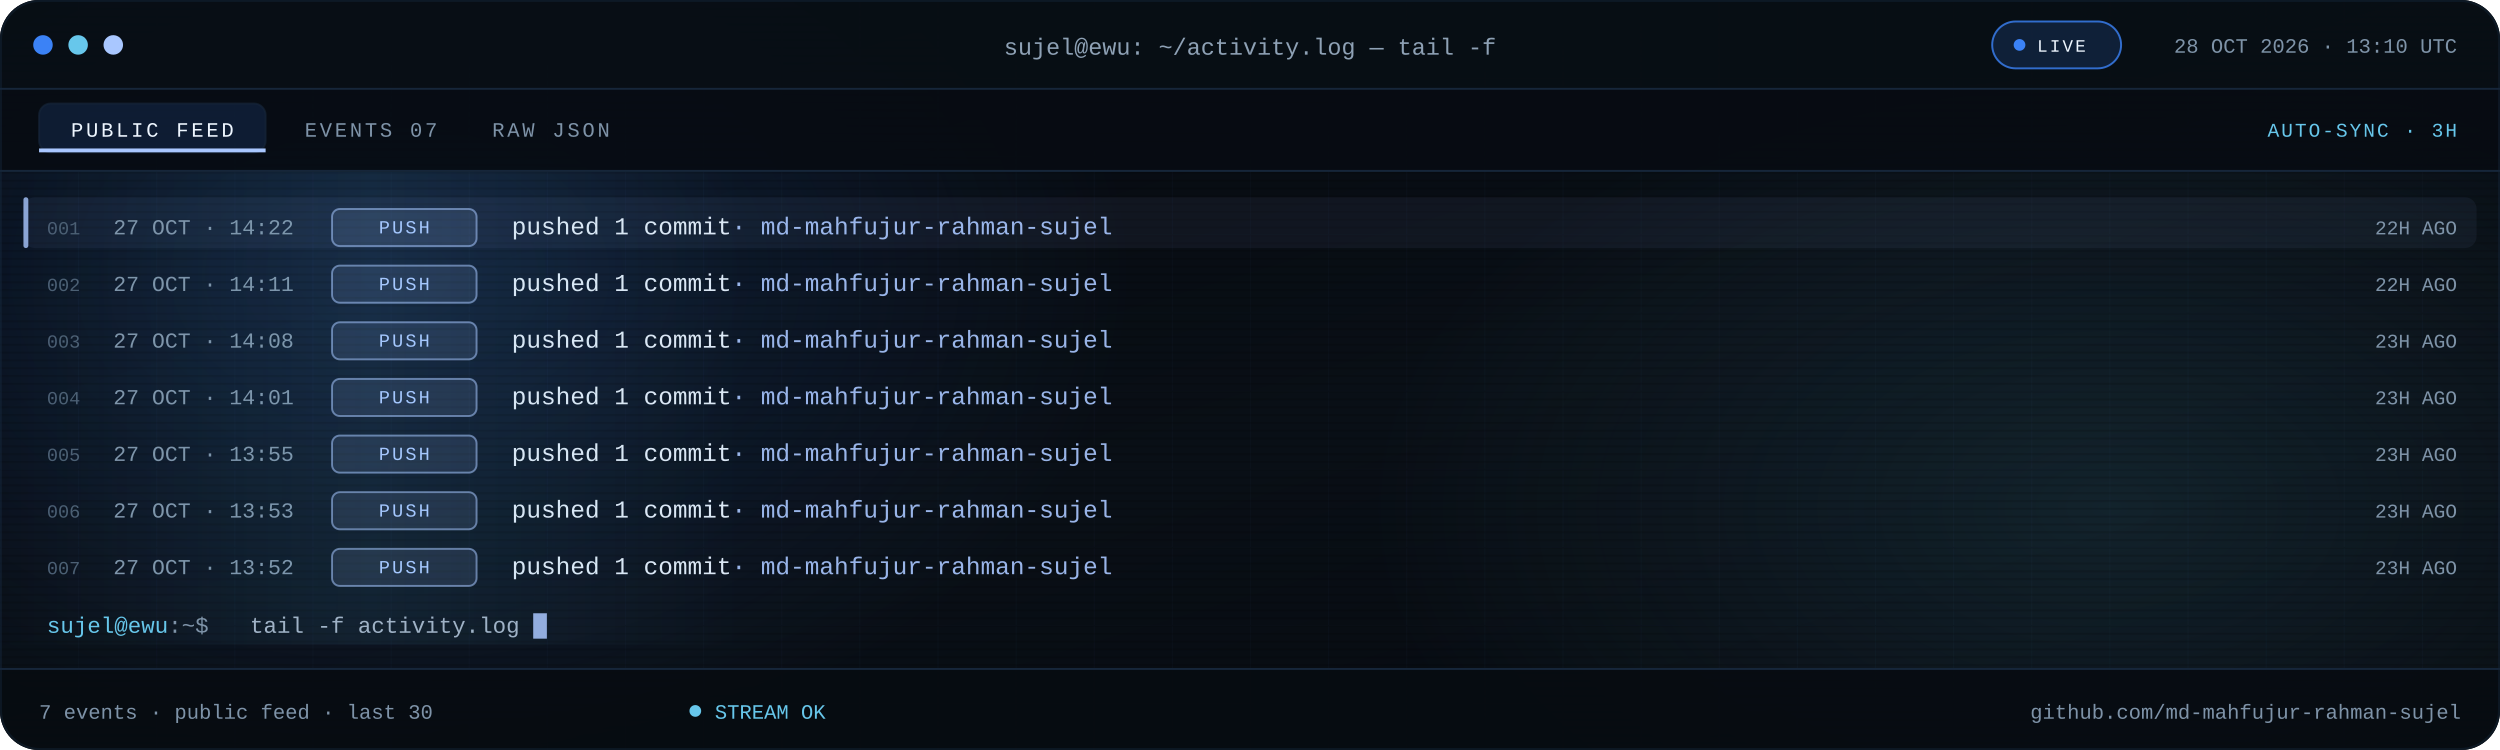
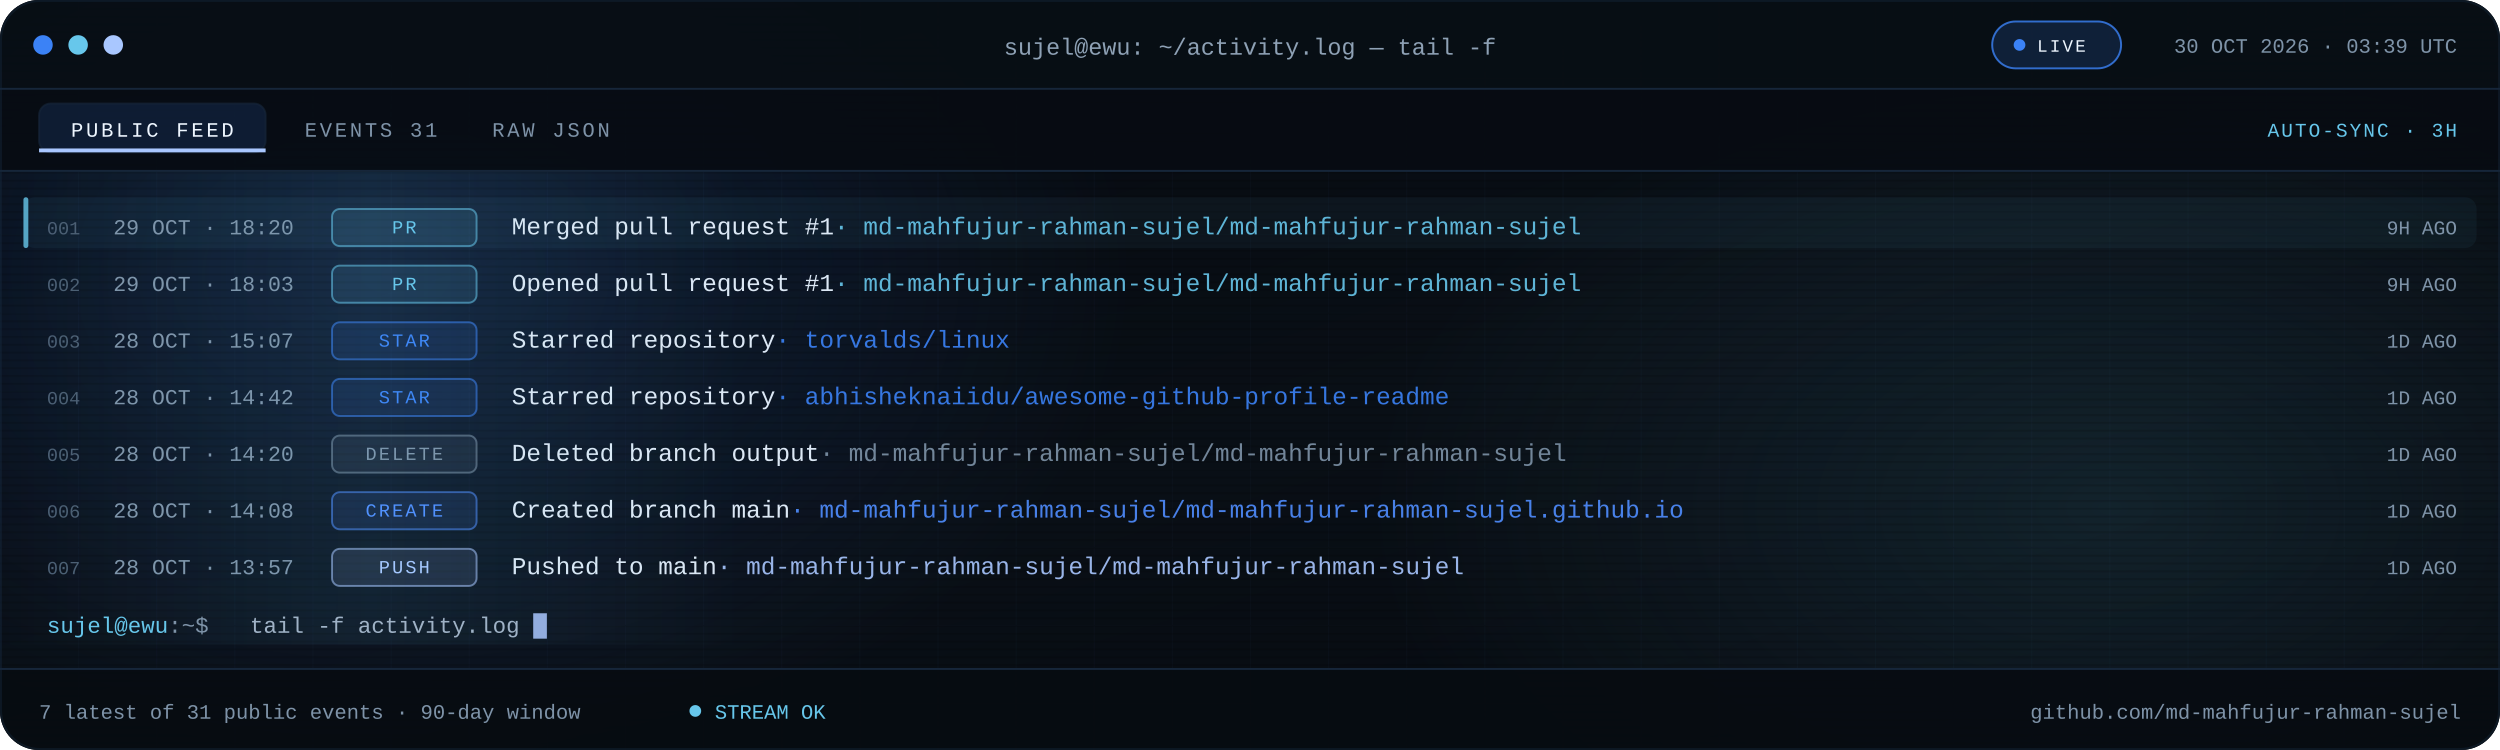
<svg xmlns="http://www.w3.org/2000/svg" viewBox="0 0 1280 384" role="img" aria-label="Recent public GitHub activity for md-mahfujur-rahman-sujel">
  <defs>
    <linearGradient id="bg" x1="0" y1="0" x2="1" y2="1">
      <stop offset="0" stop-color="#05080D" />
      <stop offset=".55" stop-color="#090F16" />
      <stop offset="1" stop-color="#05080D" />
    </linearGradient>
    <linearGradient id="scanline" x1="0" x2="1">
      <stop offset="0" stop-color="#67C7EB" stop-opacity="0" />
      <stop offset=".5" stop-color="#67C7EB" stop-opacity=".08" />
      <stop offset="1" stop-color="#67C7EB" stop-opacity="0" />
    </linearGradient>
    <radialGradient id="bloomBlue">
      <stop offset="0" stop-color="#3B82F6" stop-opacity=".18" />
      <stop offset="1" stop-color="#3B82F6" stop-opacity="0" />
    </radialGradient>
    <radialGradient id="bloomCyan">
      <stop offset="0" stop-color="#67C7EB" stop-opacity=".12" />
      <stop offset="1" stop-color="#67C7EB" stop-opacity="0" />
    </radialGradient>
    <pattern id="grid" width="40" height="40" patternUnits="userSpaceOnUse">
      <path d="M40 0H0V40" fill="none" stroke="#16263A" stroke-opacity=".14" />
    </pattern>
    <pattern id="scan" width="6" height="4" patternUnits="userSpaceOnUse">
      <rect width="6" height="1" fill="#000000" opacity=".14" />
    </pattern>
    <clipPath id="win">
      <rect width="1280" height="384" rx="20" />
    </clipPath>
    <clipPath id="body">
      <rect x="0" y="88.0" width="1280" height="254.0" />
    </clipPath>
    <style>
.s{font-family:'Segoe UI',system-ui,-apple-system,Roboto,Helvetica,Arial,sans-serif}
.m{font-family:ui-monospace,SFMono-Regular,Menlo,Consolas,'Liberation Mono',monospace}
.pulse{animation:pulse 2.2s ease-in-out infinite}
@keyframes pulse{50%{opacity:.25}}
.blink{animation:blink 1.1s steps(1) infinite}
@keyframes blink{50%{opacity:0}}
.rise{animation:rise .55s cubic-bezier(.2,.7,.2,1) both}
@keyframes rise{from{opacity:0;transform:translateY(7px)}}
.sweep{animation:sweep 7.5s linear infinite}
@keyframes sweep{from{transform:translateX(-380px)}to{transform:translateX(1320px)}}
@media (prefers-reduced-motion:reduce){.pulse,.blink,.rise,.sweep{animation:none!important}}
</style>
  </defs>
  <g clip-path="url(#win)">
    <rect width="1280" height="384" fill="url(#bg)" />
    <rect width="1280" height="384" fill="url(#grid)" />
    <ellipse cx="200" cy="140" rx="380" ry="260" fill="url(#bloomBlue)" />
    <ellipse cx="1080" cy="260" rx="380" ry="230" fill="url(#bloomCyan)" />
    <rect width="1280" height="384" fill="url(#scan)" />
    <rect width="1280" height="46" fill="#080E15" fill-opacity=".94" />
    <rect y="45" width="1280" height="1" fill="#16263A" />
    <circle cx="22" cy="23" r="5" fill="#3B82F6" />
    <circle cx="40" cy="23" r="5" fill="#67C7EB" />
    <circle cx="58" cy="23" r="5" fill="#A9C7FF" />
    <text class="m" x="640" y="28" text-anchor="middle" font-size="12" fill="#8EA1B5">sujel@ewu: ~/activity.log — tail -f</text>
    <rect x="1020" y="11" width="66" height="24" rx="12" fill="#3B82F6" fill-opacity=".16" stroke="#3B82F6" stroke-opacity=".8" />
    <circle class="pulse" cx="1034" cy="23" r="3" fill="#3B82F6" />
    <text class="m" x="1043" y="26.5" font-size="9" letter-spacing="1.1" fill="#EEF6FF">LIVE</text>
-     <text class="m" x="1258" y="27" text-anchor="end" font-size="10.5" fill="#7E93A8">28 OCT 2026 · 13:10 UTC</text>
+     <text class="m" x="1258" y="27" text-anchor="end" font-size="10.5" fill="#7E93A8">30 OCT 2026 · 03:39 UTC</text>
    <rect y="46" width="1280" height="42" fill="#070C12" fill-opacity=".9" />
    <rect y="87" width="1280" height="1" fill="#16263A" />
    <rect x="20" y="53" width="116" height="25" rx="6" fill="#3B82F6" fill-opacity=".14" stroke="#16263A" stroke-opacity=".65" />
    <rect x="20" y="76" width="116" height="2" fill="#A9C7FF" />
    <text class="m" x="78" y="70" text-anchor="middle" font-size="10.5" letter-spacing="1.4" fill="#EEF6FF">PUBLIC FEED</text>
-     <text class="m" x="156" y="70" font-size="10.5" letter-spacing="1.4" fill="#7E93A8">EVENTS 07</text>
+     <text class="m" x="156" y="70" font-size="10.5" letter-spacing="1.4" fill="#7E93A8">EVENTS 31</text>
    <text class="m" x="252" y="70" font-size="10.5" letter-spacing="1.4" fill="#7E93A8">RAW JSON</text>
    <text class="m" x="1258" y="70" text-anchor="end" font-size="10" letter-spacing="1" fill="#67C7EB">AUTO-SYNC · 3H</text>
    <g clip-path="url(#body)">
      <g class="rise" style="animation-delay:0.00s">
-         <rect x="12" y="101.0" width="1256" height="26" rx="6" fill="#A9C7FF" fill-opacity=".055" />
-         <rect x="12" y="101.0" width="2.5" height="26" rx="1.2" fill="#A9C7FF" fill-opacity=".8" />
+         <rect x="12" y="101.0" width="1256" height="26" rx="6" fill="#67C7EB" fill-opacity=".055" />
+         <rect x="12" y="101.0" width="2.5" height="26" rx="1.2" fill="#67C7EB" fill-opacity=".8" />
        <text class="m" x="24" y="120.0" font-size="9.5" fill="#4B5E72">001</text>
-         <text class="m" x="58" y="120.0" font-size="11" fill="#7E93A8">27 OCT · 14:22</text>
-         <rect x="170" y="107.0" width="74" height="19" rx="4" fill="#A9C7FF" fill-opacity=".12" stroke="#A9C7FF" stroke-opacity=".55" />
-         <text class="m" x="207.0" y="119.5" text-anchor="middle" font-size="9.5" letter-spacing="1.1" fill="#A9C7FF">PUSH</text>
-         <text class="m" x="262" y="120.0" font-size="12.5" fill="#DCE8F5">pushed 1 commit<tspan fill="#A9C7FF" fill-opacity=".9">  ·  md-mahfujur-rahman-sujel</tspan>
+         <text class="m" x="58" y="120.0" font-size="11" fill="#7E93A8">29 OCT · 18:20</text>
+         <rect x="170" y="107.0" width="74" height="19" rx="4" fill="#67C7EB" fill-opacity=".12" stroke="#67C7EB" stroke-opacity=".55" />
+         <text class="m" x="207.0" y="119.5" text-anchor="middle" font-size="9.5" letter-spacing="1.1" fill="#67C7EB">PR</text>
+         <text class="m" x="262" y="120.0" font-size="12.5" fill="#DCE8F5">Merged pull request #1<tspan fill="#67C7EB" fill-opacity=".9">  ·  md-mahfujur-rahman-sujel/md-mahfujur-rahman-sujel</tspan>
        </text>
-         <text class="m" x="1258" y="120.0" text-anchor="end" font-size="10" fill="#7E93A8">22H AGO</text>
+         <text class="m" x="1258" y="120.0" text-anchor="end" font-size="10" fill="#7E93A8">9H AGO</text>
      </g>
      <g class="rise" style="animation-delay:0.07s">
        <text class="m" x="24" y="149.0" font-size="9.5" fill="#4B5E72">002</text>
-         <text class="m" x="58" y="149.0" font-size="11" fill="#7E93A8">27 OCT · 14:11</text>
-         <rect x="170" y="136.0" width="74" height="19" rx="4" fill="#A9C7FF" fill-opacity=".12" stroke="#A9C7FF" stroke-opacity=".55" />
-         <text class="m" x="207.0" y="148.5" text-anchor="middle" font-size="9.5" letter-spacing="1.1" fill="#A9C7FF">PUSH</text>
-         <text class="m" x="262" y="149.0" font-size="12.5" fill="#DCE8F5">pushed 1 commit<tspan fill="#A9C7FF" fill-opacity=".9">  ·  md-mahfujur-rahman-sujel</tspan>
+         <text class="m" x="58" y="149.0" font-size="11" fill="#7E93A8">29 OCT · 18:03</text>
+         <rect x="170" y="136.0" width="74" height="19" rx="4" fill="#67C7EB" fill-opacity=".12" stroke="#67C7EB" stroke-opacity=".55" />
+         <text class="m" x="207.0" y="148.5" text-anchor="middle" font-size="9.5" letter-spacing="1.1" fill="#67C7EB">PR</text>
+         <text class="m" x="262" y="149.0" font-size="12.5" fill="#DCE8F5">Opened pull request #1<tspan fill="#67C7EB" fill-opacity=".9">  ·  md-mahfujur-rahman-sujel/md-mahfujur-rahman-sujel</tspan>
        </text>
-         <text class="m" x="1258" y="149.0" text-anchor="end" font-size="10" fill="#7E93A8">22H AGO</text>
+         <text class="m" x="1258" y="149.0" text-anchor="end" font-size="10" fill="#7E93A8">9H AGO</text>
      </g>
      <g class="rise" style="animation-delay:0.14s">
        <text class="m" x="24" y="178.0" font-size="9.5" fill="#4B5E72">003</text>
-         <text class="m" x="58" y="178.0" font-size="11" fill="#7E93A8">27 OCT · 14:08</text>
-         <rect x="170" y="165.0" width="74" height="19" rx="4" fill="#A9C7FF" fill-opacity=".12" stroke="#A9C7FF" stroke-opacity=".55" />
-         <text class="m" x="207.0" y="177.5" text-anchor="middle" font-size="9.5" letter-spacing="1.1" fill="#A9C7FF">PUSH</text>
-         <text class="m" x="262" y="178.0" font-size="12.5" fill="#DCE8F5">pushed 1 commit<tspan fill="#A9C7FF" fill-opacity=".9">  ·  md-mahfujur-rahman-sujel</tspan>
+         <text class="m" x="58" y="178.0" font-size="11" fill="#7E93A8">28 OCT · 15:07</text>
+         <rect x="170" y="165.0" width="74" height="19" rx="4" fill="#3B82F6" fill-opacity=".12" stroke="#3B82F6" stroke-opacity=".55" />
+         <text class="m" x="207.0" y="177.5" text-anchor="middle" font-size="9.5" letter-spacing="1.1" fill="#3B82F6">STAR</text>
+         <text class="m" x="262" y="178.0" font-size="12.5" fill="#DCE8F5">Starred repository<tspan fill="#3B82F6" fill-opacity=".9">  ·  torvalds/linux</tspan>
        </text>
-         <text class="m" x="1258" y="178.0" text-anchor="end" font-size="10" fill="#7E93A8">23H AGO</text>
+         <text class="m" x="1258" y="178.0" text-anchor="end" font-size="10" fill="#7E93A8">1D AGO</text>
      </g>
      <g class="rise" style="animation-delay:0.21s">
        <text class="m" x="24" y="207.0" font-size="9.5" fill="#4B5E72">004</text>
-         <text class="m" x="58" y="207.0" font-size="11" fill="#7E93A8">27 OCT · 14:01</text>
-         <rect x="170" y="194.0" width="74" height="19" rx="4" fill="#A9C7FF" fill-opacity=".12" stroke="#A9C7FF" stroke-opacity=".55" />
-         <text class="m" x="207.0" y="206.5" text-anchor="middle" font-size="9.5" letter-spacing="1.1" fill="#A9C7FF">PUSH</text>
-         <text class="m" x="262" y="207.0" font-size="12.5" fill="#DCE8F5">pushed 1 commit<tspan fill="#A9C7FF" fill-opacity=".9">  ·  md-mahfujur-rahman-sujel</tspan>
+         <text class="m" x="58" y="207.0" font-size="11" fill="#7E93A8">28 OCT · 14:42</text>
+         <rect x="170" y="194.0" width="74" height="19" rx="4" fill="#3B82F6" fill-opacity=".12" stroke="#3B82F6" stroke-opacity=".55" />
+         <text class="m" x="207.0" y="206.5" text-anchor="middle" font-size="9.5" letter-spacing="1.1" fill="#3B82F6">STAR</text>
+         <text class="m" x="262" y="207.0" font-size="12.5" fill="#DCE8F5">Starred repository<tspan fill="#3B82F6" fill-opacity=".9">  ·  abhisheknaiidu/awesome-github-profile-readme</tspan>
        </text>
-         <text class="m" x="1258" y="207.0" text-anchor="end" font-size="10" fill="#7E93A8">23H AGO</text>
+         <text class="m" x="1258" y="207.0" text-anchor="end" font-size="10" fill="#7E93A8">1D AGO</text>
      </g>
      <g class="rise" style="animation-delay:0.28s">
        <text class="m" x="24" y="236.0" font-size="9.5" fill="#4B5E72">005</text>
-         <text class="m" x="58" y="236.0" font-size="11" fill="#7E93A8">27 OCT · 13:55</text>
-         <rect x="170" y="223.0" width="74" height="19" rx="4" fill="#A9C7FF" fill-opacity=".12" stroke="#A9C7FF" stroke-opacity=".55" />
-         <text class="m" x="207.0" y="235.5" text-anchor="middle" font-size="9.5" letter-spacing="1.1" fill="#A9C7FF">PUSH</text>
-         <text class="m" x="262" y="236.0" font-size="12.5" fill="#DCE8F5">pushed 1 commit<tspan fill="#A9C7FF" fill-opacity=".9">  ·  md-mahfujur-rahman-sujel</tspan>
+         <text class="m" x="58" y="236.0" font-size="11" fill="#7E93A8">28 OCT · 14:20</text>
+         <rect x="170" y="223.0" width="74" height="19" rx="4" fill="#7E93A8" fill-opacity=".12" stroke="#7E93A8" stroke-opacity=".55" />
+         <text class="m" x="207.0" y="235.5" text-anchor="middle" font-size="9.5" letter-spacing="1.1" fill="#7E93A8">DELETE</text>
+         <text class="m" x="262" y="236.0" font-size="12.5" fill="#DCE8F5">Deleted branch output<tspan fill="#7E93A8" fill-opacity=".9">  ·  md-mahfujur-rahman-sujel/md-mahfujur-rahman-sujel</tspan>
        </text>
-         <text class="m" x="1258" y="236.0" text-anchor="end" font-size="10" fill="#7E93A8">23H AGO</text>
+         <text class="m" x="1258" y="236.0" text-anchor="end" font-size="10" fill="#7E93A8">1D AGO</text>
      </g>
      <g class="rise" style="animation-delay:0.35s">
        <text class="m" x="24" y="265.0" font-size="9.5" fill="#4B5E72">006</text>
-         <text class="m" x="58" y="265.0" font-size="11" fill="#7E93A8">27 OCT · 13:53</text>
-         <rect x="170" y="252.0" width="74" height="19" rx="4" fill="#A9C7FF" fill-opacity=".12" stroke="#A9C7FF" stroke-opacity=".55" />
-         <text class="m" x="207.0" y="264.5" text-anchor="middle" font-size="9.5" letter-spacing="1.1" fill="#A9C7FF">PUSH</text>
-         <text class="m" x="262" y="265.0" font-size="12.5" fill="#DCE8F5">pushed 1 commit<tspan fill="#A9C7FF" fill-opacity=".9">  ·  md-mahfujur-rahman-sujel</tspan>
+         <text class="m" x="58" y="265.0" font-size="11" fill="#7E93A8">28 OCT · 14:08</text>
+         <rect x="170" y="252.0" width="74" height="19" rx="4" fill="#4F8DFF" fill-opacity=".12" stroke="#4F8DFF" stroke-opacity=".55" />
+         <text class="m" x="207.0" y="264.5" text-anchor="middle" font-size="9.5" letter-spacing="1.1" fill="#4F8DFF">CREATE</text>
+         <text class="m" x="262" y="265.0" font-size="12.5" fill="#DCE8F5">Created branch main<tspan fill="#4F8DFF" fill-opacity=".9">  ·  md-mahfujur-rahman-sujel/md-mahfujur-rahman-sujel.github.io</tspan>
        </text>
-         <text class="m" x="1258" y="265.0" text-anchor="end" font-size="10" fill="#7E93A8">23H AGO</text>
+         <text class="m" x="1258" y="265.0" text-anchor="end" font-size="10" fill="#7E93A8">1D AGO</text>
      </g>
      <g class="rise" style="animation-delay:0.42s">
        <text class="m" x="24" y="294.0" font-size="9.5" fill="#4B5E72">007</text>
-         <text class="m" x="58" y="294.0" font-size="11" fill="#7E93A8">27 OCT · 13:52</text>
+         <text class="m" x="58" y="294.0" font-size="11" fill="#7E93A8">28 OCT · 13:57</text>
        <rect x="170" y="281.0" width="74" height="19" rx="4" fill="#A9C7FF" fill-opacity=".12" stroke="#A9C7FF" stroke-opacity=".55" />
        <text class="m" x="207.0" y="293.5" text-anchor="middle" font-size="9.5" letter-spacing="1.1" fill="#A9C7FF">PUSH</text>
-         <text class="m" x="262" y="294.0" font-size="12.5" fill="#DCE8F5">pushed 1 commit<tspan fill="#A9C7FF" fill-opacity=".9">  ·  md-mahfujur-rahman-sujel</tspan>
+         <text class="m" x="262" y="294.0" font-size="12.5" fill="#DCE8F5">Pushed to main<tspan fill="#A9C7FF" fill-opacity=".9">  ·  md-mahfujur-rahman-sujel/md-mahfujur-rahman-sujel</tspan>
        </text>
-         <text class="m" x="1258" y="294.0" text-anchor="end" font-size="10" fill="#7E93A8">23H AGO</text>
+         <text class="m" x="1258" y="294.0" text-anchor="end" font-size="10" fill="#7E93A8">1D AGO</text>
      </g>
      <rect class="sweep" x="0" y="88" width="380" height="242" fill="url(#scanline)" />
    </g>
    <text class="m" x="24" y="324.0" font-size="11.5" fill="#67C7EB">sujel@ewu<tspan fill="#7E93A8">:~$</tspan>
    </text>
    <text class="m" x="128" y="324.0" font-size="11.5" fill="#9FB2C6">tail -f activity.log</text>
    <rect class="blink" x="273.0" y="314.0" width="7" height="13" fill="#A9C7FF" fill-opacity=".85" />
    <rect y="342" width="1280" height="42" fill="#070C12" fill-opacity=".94" />
    <rect y="342" width="1280" height="1" fill="#16263A" />
-     <text class="m" x="20" y="368" font-size="10.5" fill="#7E93A8">7 events · public feed · last 30</text>
+     <text class="m" x="20" y="368" font-size="10.5" fill="#7E93A8">7 latest of 31 public events · 90-day window</text>
    <circle class="pulse" cx="356" cy="364" r="3" fill="#67C7EB" />
    <text class="m" x="366" y="368" font-size="10.5" fill="#67C7EB">STREAM OK</text>
    <text class="m" x="1260" y="368" text-anchor="end" font-size="10.5" fill="#7E93A8">github.com/md-mahfujur-rahman-sujel</text>
  </g>
  <rect x=".5" y=".5" width="1279" height="383" rx="20" fill="none" stroke="#16263A" stroke-opacity=".45" />
</svg>
